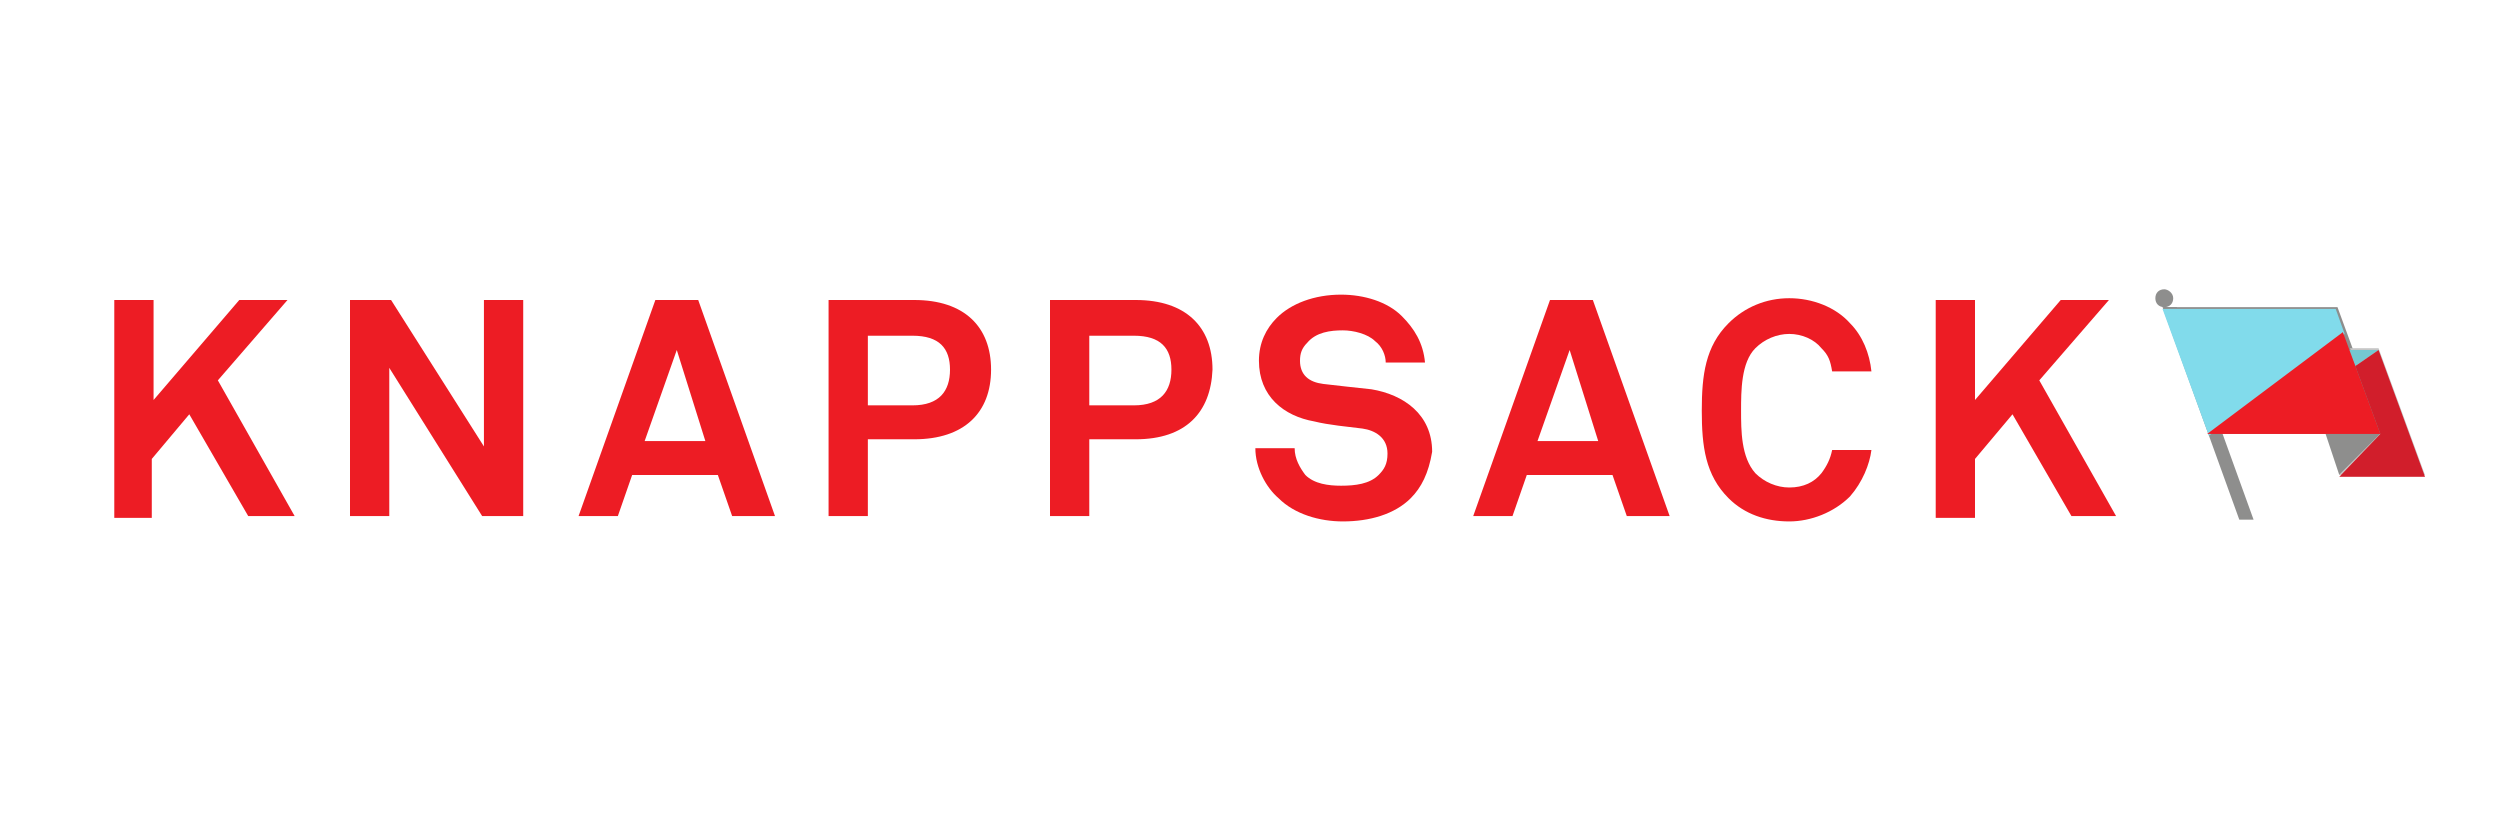
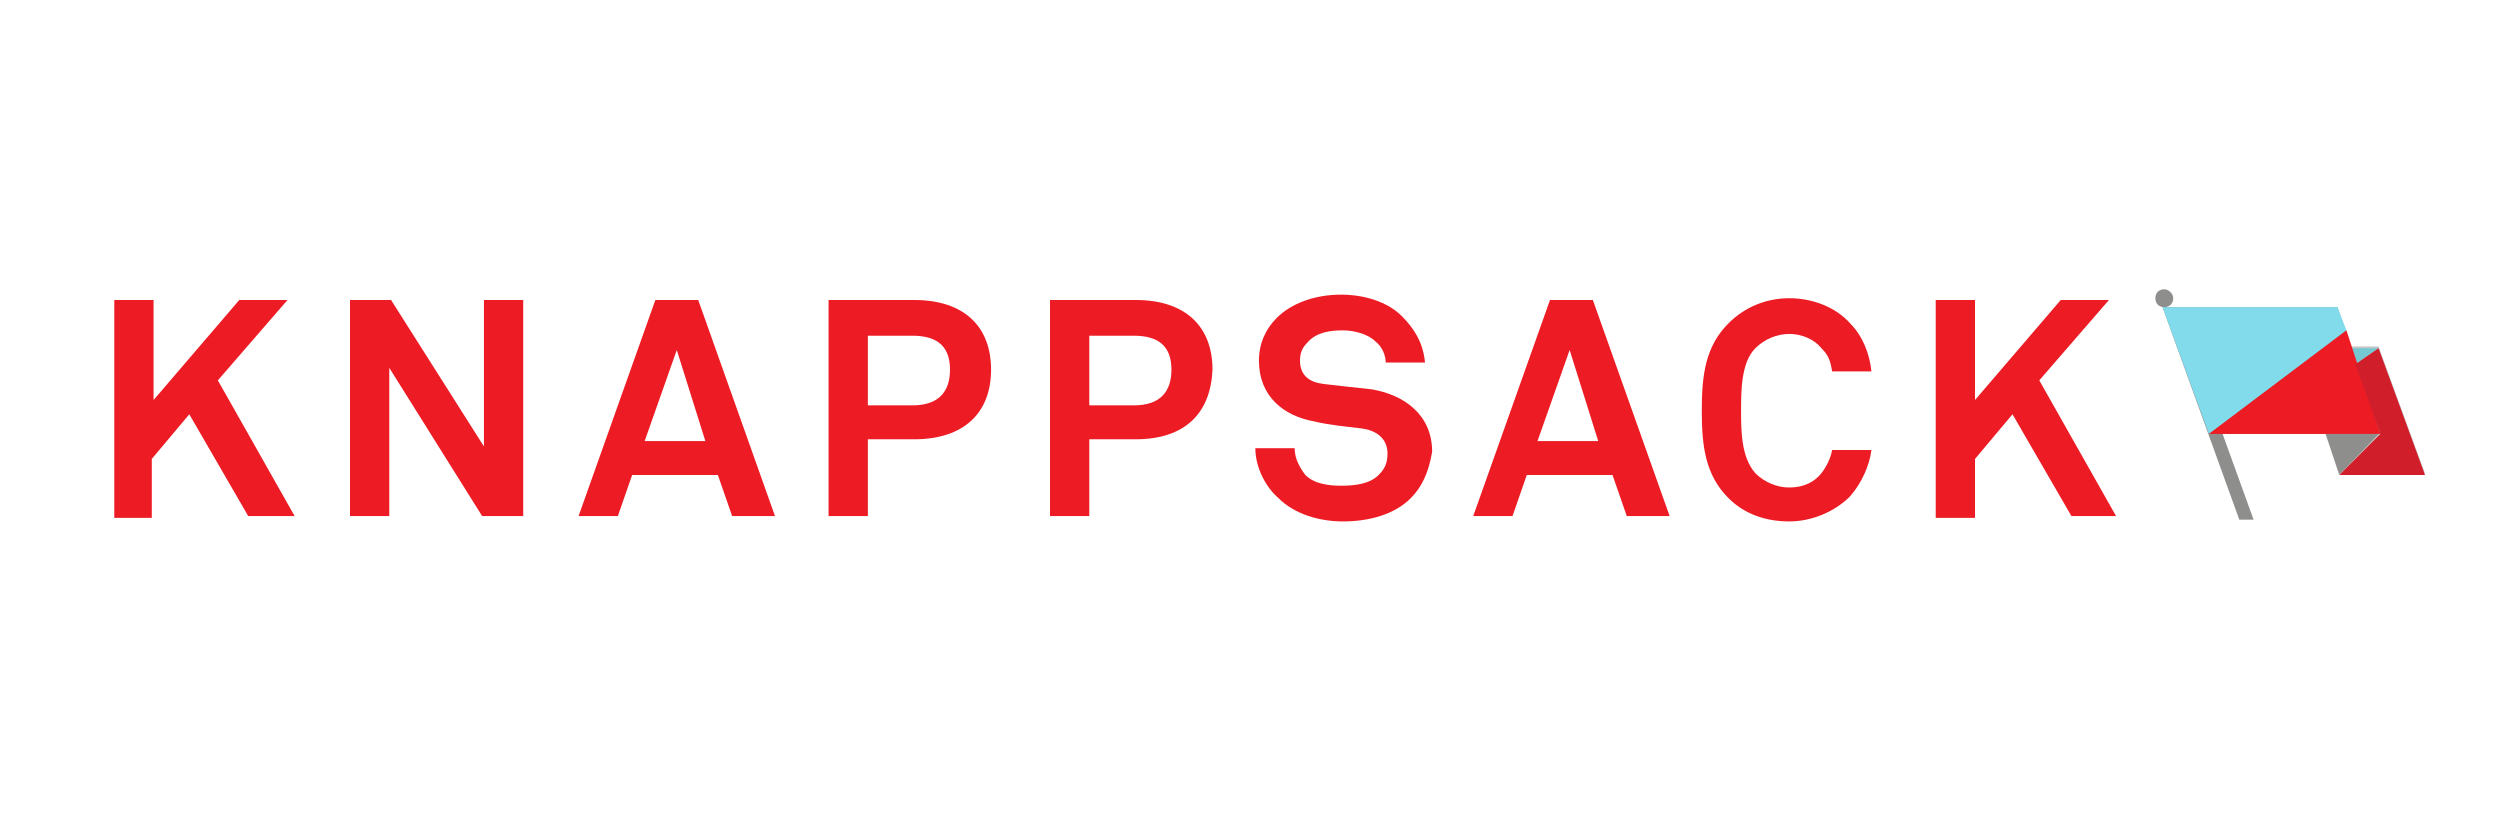
<svg xmlns="http://www.w3.org/2000/svg" version="1.1" id="Layer_1" x="0px" y="0px" viewBox="0 0 140 46" enable-background="new 0 0 140 46" xml:space="preserve">
-   <g>
-     <path fill="#8E8E8D" d="M121.7,16.7c0,0.3-0.2,0.5-0.5,0.5s-0.5-0.2-0.5-0.5s0.2-0.5,0.5-0.5C121.4,16.2,121.7,16.4,121.7,16.7z    M121.9,17.2l4.3,11.9h-0.8l-4.3-11.9H121.9z" />
-     <path fill="#8E8E8D" d="M121.2,17.2h9.7l2.6,7.1h-9.7L121.2,17.2z" />
-     <path fill="#8E8E8D" d="M131,26.6l-0.8-2.4h3.2L131,26.6z" />
-     <path fill="#C6C6C6" d="M131,26.6l2.4-2.4l-1.8-4.7h1.6l2.6,7.1H131z" />
-     <path fill="#81DBEB" d="M131.3,18.7l-7.6,5.7l-2.6-7.1h9.7L131.3,18.7z" />
-     <path fill="#75C8D1" d="M133.2,19.6l-1.3,0.9l-0.4-0.9H133.2z" />
-     <path fill="#ED1C24" d="M133.3,24.3h-9.7l7.6-5.7L133.3,24.3z" />
-     <path fill="#D11E2B" d="M133.3,24.3l-1.4-3.8l1.3-0.9l2.6,7.1H131L133.3,24.3z" />
-   </g>
+   <path fill="#8E8E8D" d="M131,26.6l-0.8-2.4l3.1,0.1L131,26.6z" />
+   <path fill="#C6C6C6" d="M131,26.6l2.3-2.4l-1.7-4.8l1.6,0l2.6,7.1H131z" />
+   <path fill="#8E8E8D" d="M121.7,16.7c0,0.3-0.2,0.5-0.5,0.5s-0.5-0.2-0.5-0.5s0.2-0.5,0.5-0.5C121.4,16.2,121.7,16.4,121.7,16.7z   M121.9,17.2l4.3,11.9h-0.8l-4.3-11.9H121.9z" />
+   <path fill="#8E8E8D" d="M121.2,17.2h9.7l2.4,7.1l-9.5,0L121.2,17.2z" />
+   <path fill="#81DBEB" d="M131.4,18.5l-7.7,5.8l-2.6-7.1h9.8L131.4,18.5z" />
+   <path fill="#75C8D1" d="M133.2,19.5l-1.3,0.9l-0.4-0.9H133.2z" />
+   <path fill="#ED1C24" d="M133.3,24.3l-9.6,0l7.7-5.8L133.3,24.3z" />
  <g>
    <path fill="#ED1C24" d="M13.9,28.9l-3.3-5.7l-2.1,2.5V29H6.4V16.8h2.2v5.6l4.8-5.6h2.7l-3.9,4.5l4.3,7.6H13.9z" />
    <path fill="#ED1C24" d="M27,28.9l-5.2-8.3v8.3h-2.2V16.8h2.3l5.2,8.2v-8.2h2.2v12.1H27z" />
    <path fill="#ED1C24" d="M41,28.9l-0.8-2.3h-4.8l-0.8,2.3h-2.2l4.3-12.1h2.4l4.3,12.1H41z M37.9,19.6l-1.8,5.1h3.4L37.9,19.6z" />
    <path fill="#ED1C24" d="M51.2,24.6h-2.6v4.3h-2.2V16.8h4.8c2.8,0,4.3,1.5,4.3,3.9S54,24.6,51.2,24.6z M51.1,18.8h-2.5v3.9h2.5   c1.5,0,2.1-0.8,2.1-2S52.6,18.8,51.1,18.8z" />
    <path fill="#ED1C24" d="M63.6,24.6H61v4.3h-2.2V16.8h4.8c2.8,0,4.3,1.5,4.3,3.9C67.8,23.1,66.4,24.6,63.6,24.6z M63.5,18.8H61v3.9   h2.5c1.5,0,2.1-0.8,2.1-2S65,18.8,63.5,18.8z" />
    <path fill="#ED1C24" d="M79,27.9c-0.9,0.9-2.3,1.3-3.8,1.3c-1.3,0-2.7-0.4-3.6-1.3c-0.7-0.6-1.3-1.7-1.3-2.8h2.2   c0,0.6,0.3,1.1,0.6,1.5c0.5,0.5,1.3,0.6,2,0.6c0.8,0,1.6-0.1,2.1-0.6c0.3-0.3,0.5-0.6,0.5-1.2c0-0.9-0.7-1.3-1.4-1.4   c-0.8-0.1-1.9-0.2-2.7-0.4c-1.7-0.3-3.1-1.4-3.1-3.4c0-1,0.4-1.8,1-2.4c0.8-0.8,2.1-1.3,3.6-1.3c1.3,0,2.6,0.4,3.4,1.2   c0.7,0.7,1.2,1.5,1.3,2.6h-2.2c0-0.4-0.2-0.9-0.6-1.2c-0.4-0.4-1.2-0.6-1.8-0.6c-0.7,0-1.5,0.1-2,0.7c-0.3,0.3-0.4,0.6-0.4,1   c0,0.8,0.5,1.2,1.3,1.3c0.8,0.1,1.8,0.2,2.7,0.3c1.8,0.3,3.4,1.4,3.4,3.5C80,26.5,79.6,27.3,79,27.9z" />
    <path fill="#ED1C24" d="M91.1,28.9l-0.8-2.3h-4.8l-0.8,2.3h-2.2l4.3-12.1h2.4l4.3,12.1H91.1z M87.9,19.6l-1.8,5.1h3.4L87.9,19.6z" />
    <path fill="#ED1C24" d="M103.6,27.8c-0.9,0.9-2.2,1.4-3.4,1.4c-1.3,0-2.5-0.4-3.4-1.3c-1.3-1.3-1.5-2.9-1.5-4.9s0.2-3.6,1.5-4.9   c0.9-0.9,2.1-1.4,3.4-1.4s2.6,0.5,3.4,1.4c0.7,0.7,1.1,1.7,1.2,2.7h-2.2c-0.1-0.6-0.2-0.9-0.6-1.3c-0.4-0.5-1.1-0.8-1.8-0.8   c-0.7,0-1.4,0.3-1.9,0.8c-0.8,0.8-0.8,2.4-0.8,3.5s0,2.6,0.8,3.5c0.5,0.5,1.2,0.8,1.9,0.8c0.8,0,1.4-0.3,1.8-0.8   c0.3-0.4,0.5-0.8,0.6-1.3h2.2C104.7,26,104.3,27,103.6,27.8z" />
    <path fill="#ED1C24" d="M116,28.9l-3.3-5.7l-2.1,2.5V29h-2.2V16.8h2.2v5.6l4.8-5.6h2.7l-3.9,4.5l4.3,7.6H116z" />
  </g>
+   <path fill="#D11E2B" d="M133.3,24.3l-1.4-3.9l1.3-0.9l2.6,7.1H131L133.3,24.3z" />
</svg>
